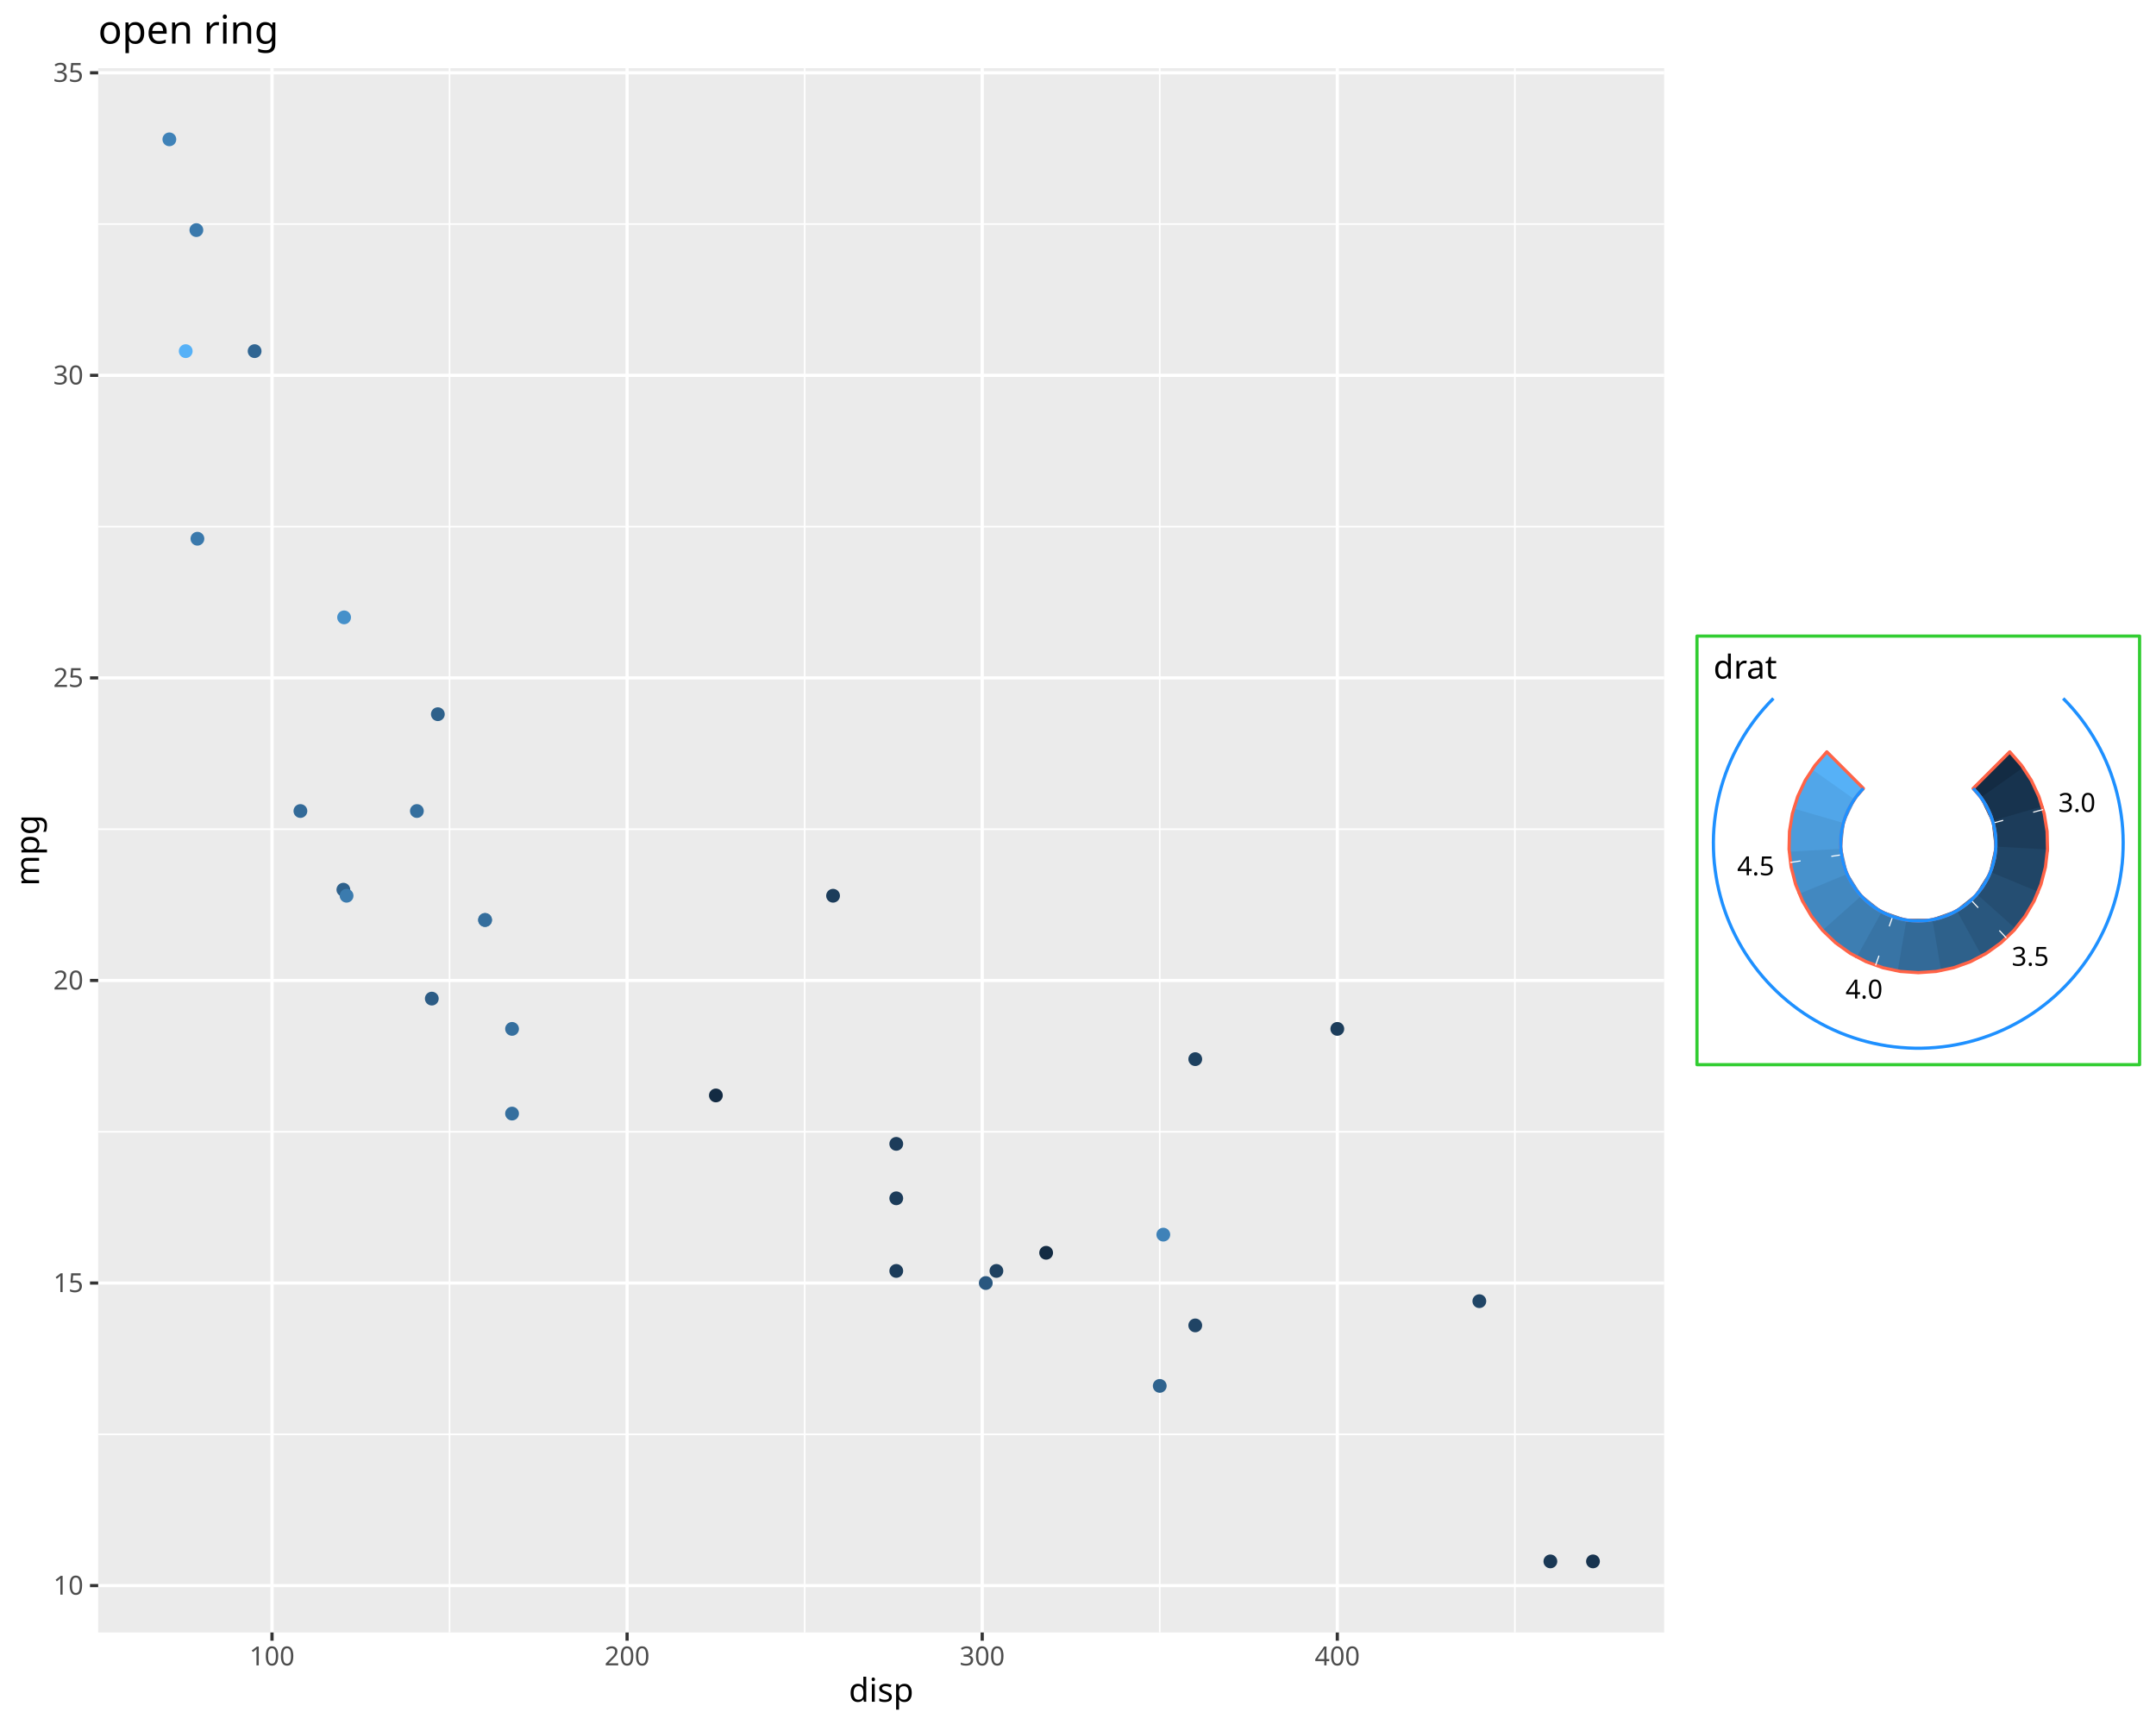
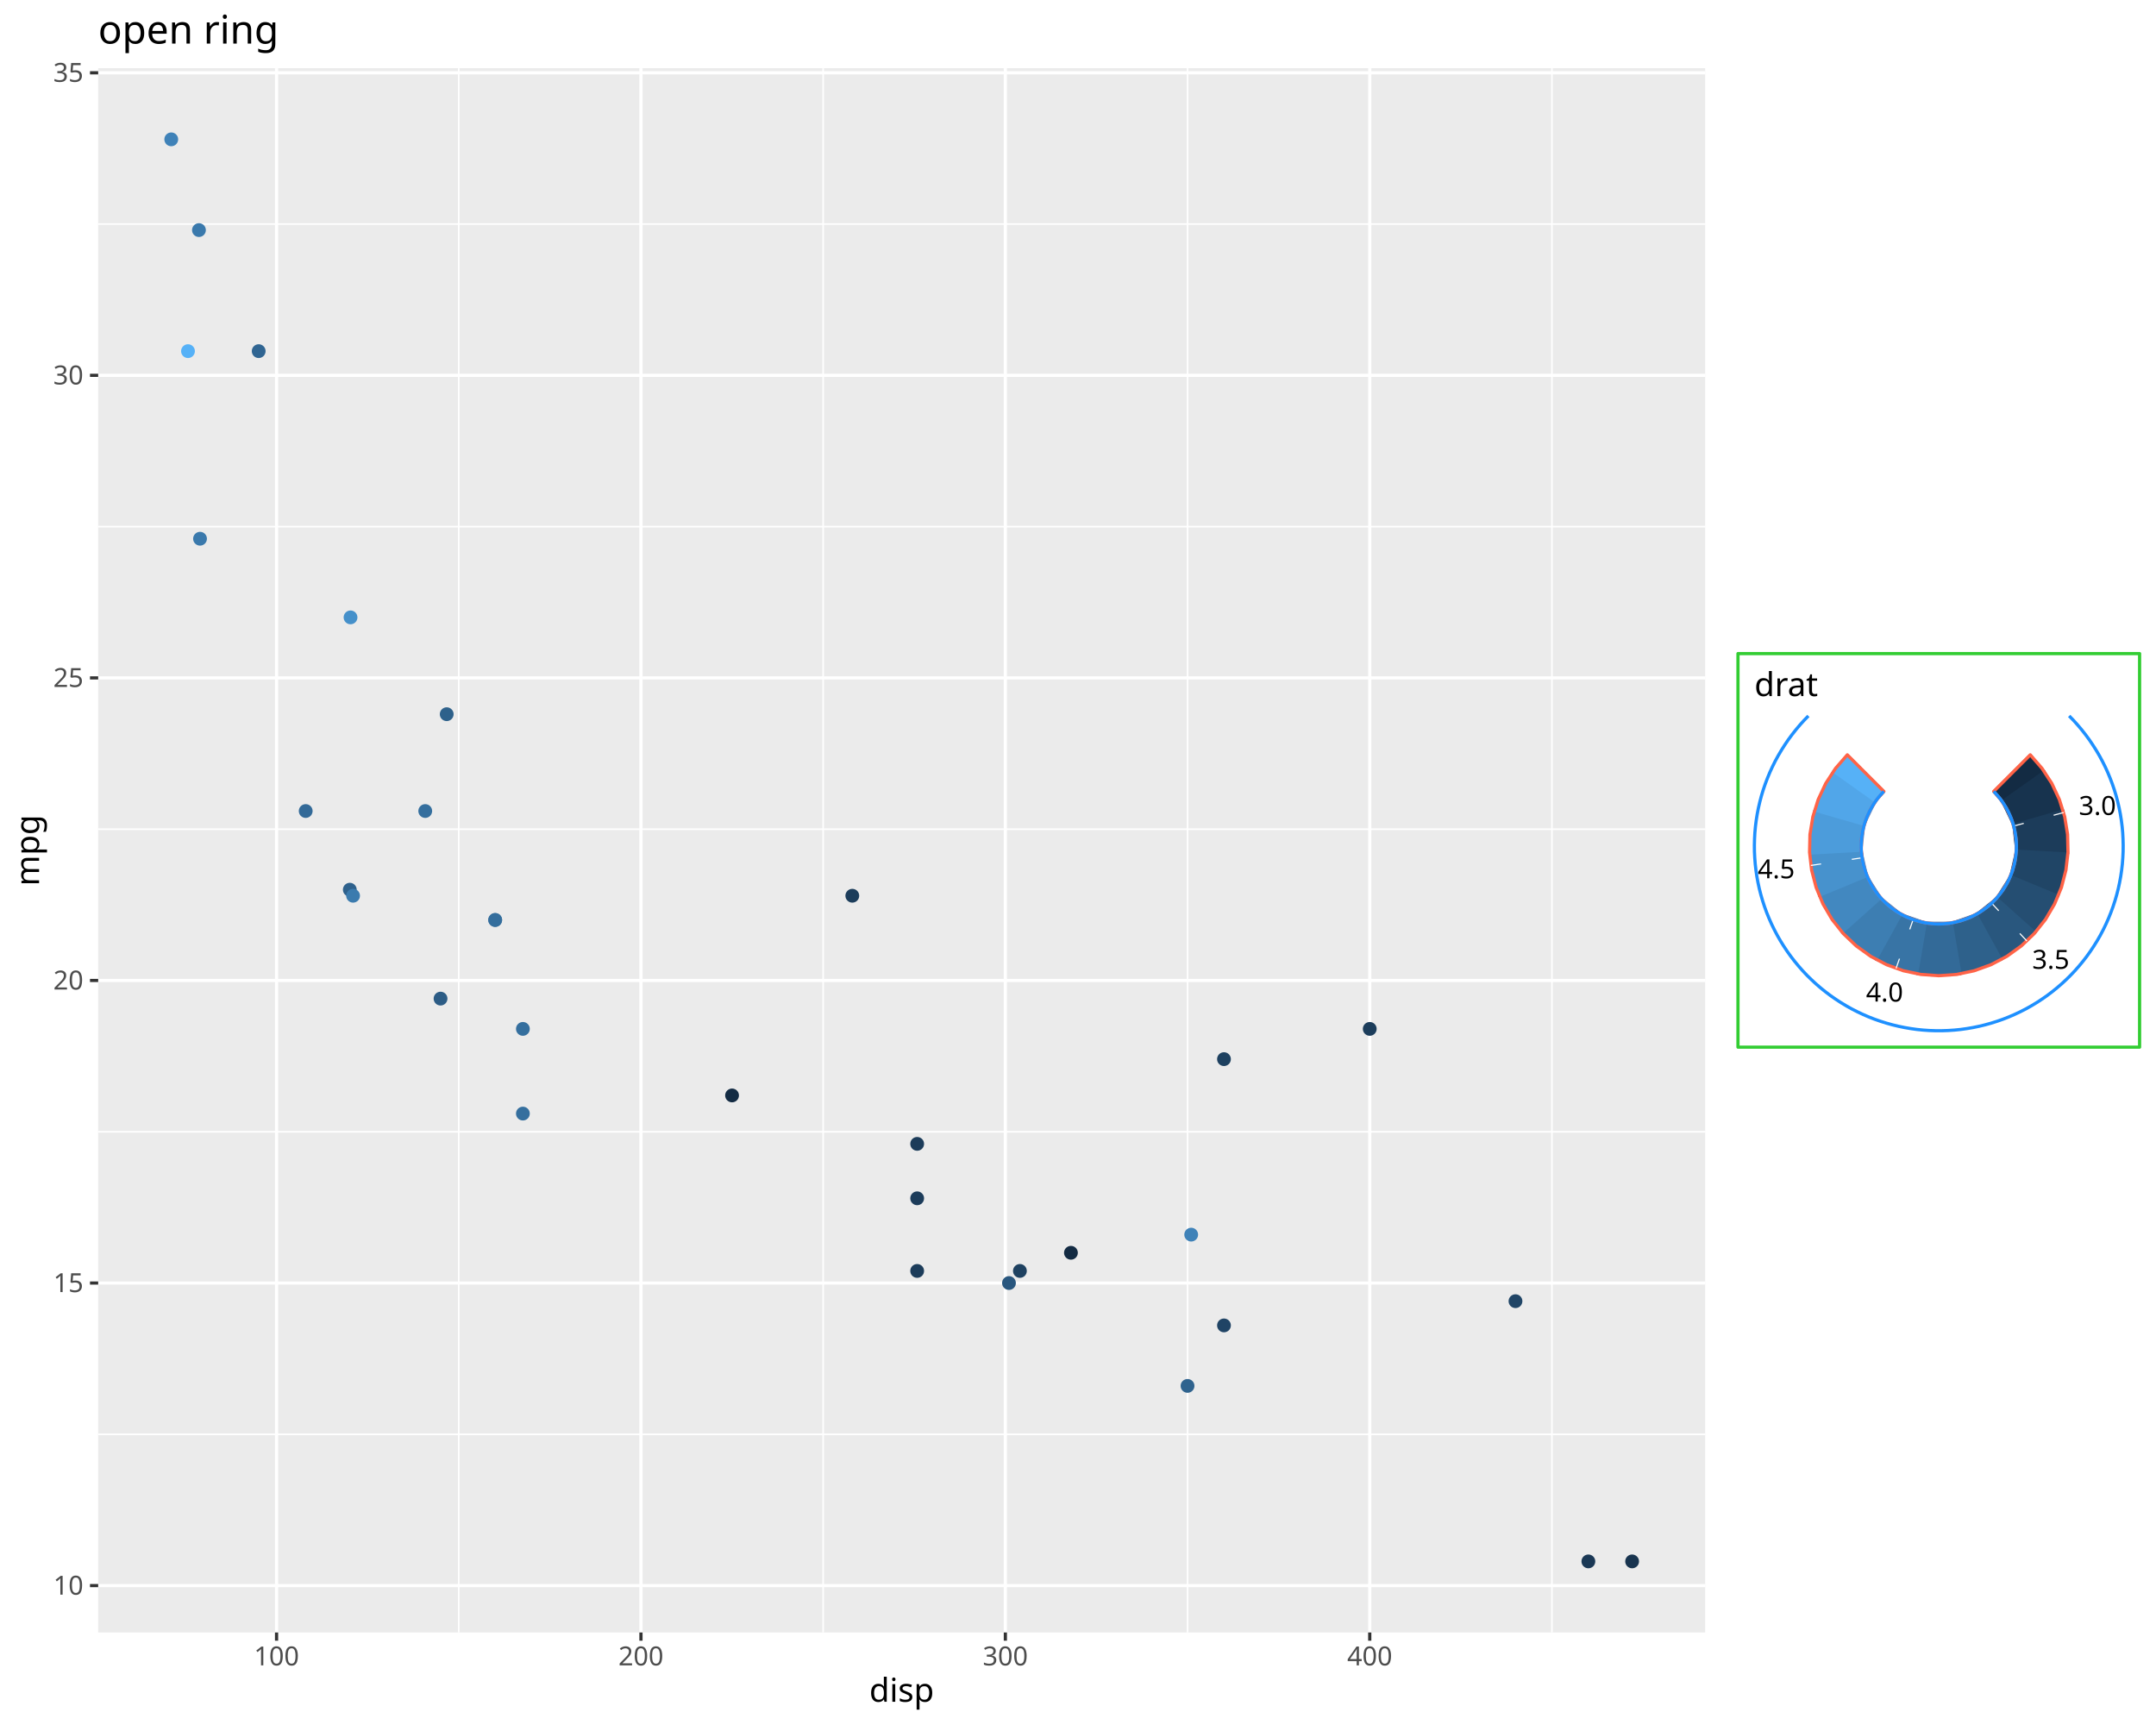
<svg xmlns="http://www.w3.org/2000/svg" class="svglite" data-engine-version="2.0" width="720.00pt" height="576.00pt" viewBox="0 0 720.00 576.00">
  <defs>
    <style type="text/css">
    .svglite line, .svglite polyline, .svglite polygon, .svglite path, .svglite rect, .svglite circle {
      fill: none;
      stroke: #000000;
      stroke-linecap: round;
      stroke-linejoin: round;
      stroke-miterlimit: 10.00;
    }
  </style>
  </defs>
  <rect width="100%" height="100%" style="stroke: none; fill: #FFFFFF;" />
  <defs>
    <clipPath id="cpMC4wMHw3MjAuMDB8MC4wMHw1NzYuMDA=">
      <rect x="0.00" y="0.00" width="720.00" height="576.00" />
    </clipPath>
  </defs>
  <g clip-path="url(#cpMC4wMHw3MjAuMDB8MC4wMHw1NzYuMDA=)">
    <rect x="0.00" y="0.00" width="720.00" height="576.00" style="stroke-width: 1.07; stroke: #FFFFFF; fill: #FFFFFF;" />
  </g>
  <defs>
-     <clipPath id="cpMzIuNzl8NTU1Ljc1fDIyLjc4fDU0NS4xMQ==">
-       <rect x="32.79" y="22.78" width="522.96" height="522.33" />
+     <clipPath id="cpMzIuNzl8NTY5LjQ0fDIyLjc4fDU0NS4xMQ==">
+       <rect x="32.79" y="22.78" width="536.65" height="522.33" />
    </clipPath>
  </defs>
-   <g clip-path="url(#cpMzIuNzl8NTU1Ljc1fDIyLjc4fDU0NS4xMQ==)">
-     <rect x="32.79" y="22.78" width="522.96" height="522.33" style="stroke-width: 1.07; stroke: none; fill: #EBEBEB;" />
-     <polyline points="32.79,478.94 555.75,478.94 " style="stroke-width: 0.53; stroke: #FFFFFF; stroke-linecap: butt;" />
-     <polyline points="32.79,377.91 555.75,377.91 " style="stroke-width: 0.53; stroke: #FFFFFF; stroke-linecap: butt;" />
-     <polyline points="32.79,276.88 555.75,276.88 " style="stroke-width: 0.53; stroke: #FFFFFF; stroke-linecap: butt;" />
-     <polyline points="32.79,175.85 555.75,175.85 " style="stroke-width: 0.53; stroke: #FFFFFF; stroke-linecap: butt;" />
-     <polyline points="32.79,74.81 555.75,74.81 " style="stroke-width: 0.53; stroke: #FFFFFF; stroke-linecap: butt;" />
-     <polyline points="150.13,545.11 150.13,22.78 " style="stroke-width: 0.53; stroke: #FFFFFF; stroke-linecap: butt;" />
-     <polyline points="268.72,545.11 268.72,22.78 " style="stroke-width: 0.53; stroke: #FFFFFF; stroke-linecap: butt;" />
-     <polyline points="387.30,545.11 387.30,22.78 " style="stroke-width: 0.53; stroke: #FFFFFF; stroke-linecap: butt;" />
-     <polyline points="505.89,545.11 505.89,22.78 " style="stroke-width: 0.53; stroke: #FFFFFF; stroke-linecap: butt;" />
-     <polyline points="32.79,529.45 555.75,529.45 " style="stroke-width: 1.07; stroke: #FFFFFF; stroke-linecap: butt;" />
-     <polyline points="32.79,428.42 555.75,428.42 " style="stroke-width: 1.07; stroke: #FFFFFF; stroke-linecap: butt;" />
-     <polyline points="32.79,327.39 555.75,327.39 " style="stroke-width: 1.07; stroke: #FFFFFF; stroke-linecap: butt;" />
-     <polyline points="32.79,226.36 555.75,226.36 " style="stroke-width: 1.07; stroke: #FFFFFF; stroke-linecap: butt;" />
-     <polyline points="32.79,125.33 555.75,125.33 " style="stroke-width: 1.07; stroke: #FFFFFF; stroke-linecap: butt;" />
-     <polyline points="32.79,24.30 555.75,24.30 " style="stroke-width: 1.07; stroke: #FFFFFF; stroke-linecap: butt;" />
-     <polyline points="90.84,545.11 90.84,22.78 " style="stroke-width: 1.07; stroke: #FFFFFF; stroke-linecap: butt;" />
-     <polyline points="209.42,545.11 209.42,22.78 " style="stroke-width: 1.07; stroke: #FFFFFF; stroke-linecap: butt;" />
-     <polyline points="328.01,545.11 328.01,22.78 " style="stroke-width: 1.07; stroke: #FFFFFF; stroke-linecap: butt;" />
-     <polyline points="446.60,545.11 446.60,22.78 " style="stroke-width: 1.07; stroke: #FFFFFF; stroke-linecap: butt;" />
-     <circle cx="161.99" cy="307.19" r="1.95" style="stroke-width: 0.71; stroke: #346E9D; fill: #346E9D;" />
-     <circle cx="161.99" cy="307.19" r="1.95" style="stroke-width: 0.71; stroke: #346E9D; fill: #346E9D;" />
-     <circle cx="100.32" cy="270.81" r="1.95" style="stroke-width: 0.71; stroke: #336A98; fill: #336A98;" />
-     <circle cx="278.20" cy="299.10" r="1.95" style="stroke-width: 0.71; stroke: #1C3D5B; fill: #1C3D5B;" />
-     <circle cx="399.16" cy="353.66" r="1.95" style="stroke-width: 0.71; stroke: #1E4160; fill: #1E4160;" />
-     <circle cx="239.07" cy="365.78" r="1.95" style="stroke-width: 0.71; stroke: #132B43; fill: #132B43;" />
-     <circle cx="399.16" cy="442.57" r="1.95" style="stroke-width: 0.71; stroke: #204465; fill: #204465;" />
-     <circle cx="146.22" cy="238.48" r="1.95" style="stroke-width: 0.71; stroke: #2E618B; fill: #2E618B;" />
-     <circle cx="139.22" cy="270.81" r="1.95" style="stroke-width: 0.71; stroke: #356F9E; fill: #356F9E;" />
-     <circle cx="171.00" cy="343.56" r="1.95" style="stroke-width: 0.71; stroke: #356F9E; fill: #356F9E;" />
-     <circle cx="171.00" cy="371.84" r="1.95" style="stroke-width: 0.71; stroke: #356F9E; fill: #356F9E;" />
-     <circle cx="299.31" cy="400.13" r="1.95" style="stroke-width: 0.71; stroke: #1C3C5A; fill: #1C3C5A;" />
-     <circle cx="299.31" cy="381.95" r="1.95" style="stroke-width: 0.71; stroke: #1C3C5A; fill: #1C3C5A;" />
-     <circle cx="299.31" cy="424.38" r="1.95" style="stroke-width: 0.71; stroke: #1C3C5A; fill: #1C3C5A;" />
-     <circle cx="531.98" cy="521.37" r="1.95" style="stroke-width: 0.71; stroke: #18344F; fill: #18344F;" />
-     <circle cx="517.75" cy="521.37" r="1.95" style="stroke-width: 0.71; stroke: #1A3855; fill: #1A3855;" />
-     <circle cx="494.03" cy="434.48" r="1.95" style="stroke-width: 0.71; stroke: #204566; fill: #204566;" />
-     <circle cx="65.58" cy="76.83" r="1.95" style="stroke-width: 0.71; stroke: #3A79AC; fill: #3A79AC;" />
-     <circle cx="62.02" cy="117.25" r="1.95" style="stroke-width: 0.71; stroke: #56B1F7; fill: #56B1F7;" />
-     <circle cx="56.56" cy="46.53" r="1.95" style="stroke-width: 0.71; stroke: #3F82B8; fill: #3F82B8;" />
-     <circle cx="114.67" cy="297.08" r="1.95" style="stroke-width: 0.71; stroke: #2E618C; fill: #2E618C;" />
-     <circle cx="349.36" cy="418.32" r="1.95" style="stroke-width: 0.71; stroke: #132B43; fill: #132B43;" />
-     <circle cx="332.75" cy="424.38" r="1.95" style="stroke-width: 0.71; stroke: #1E4160; fill: #1E4160;" />
-     <circle cx="387.30" cy="462.77" r="1.95" style="stroke-width: 0.71; stroke: #2F638E; fill: #2F638E;" />
-     <circle cx="446.60" cy="343.56" r="1.95" style="stroke-width: 0.71; stroke: #1C3D5B; fill: #1C3D5B;" />
-     <circle cx="65.93" cy="179.89" r="1.95" style="stroke-width: 0.71; stroke: #3A79AC; fill: #3A79AC;" />
-     <circle cx="114.91" cy="206.15" r="1.95" style="stroke-width: 0.71; stroke: #4590CA; fill: #4590CA;" />
-     <circle cx="85.03" cy="117.25" r="1.95" style="stroke-width: 0.71; stroke: #306592; fill: #306592;" />
-     <circle cx="388.49" cy="412.26" r="1.95" style="stroke-width: 0.71; stroke: #3F82B8; fill: #3F82B8;" />
-     <circle cx="144.20" cy="333.45" r="1.95" style="stroke-width: 0.71; stroke: #2C5C85; fill: #2C5C85;" />
-     <circle cx="329.20" cy="428.42" r="1.95" style="stroke-width: 0.71; stroke: #29577F; fill: #29577F;" />
-     <circle cx="115.74" cy="299.10" r="1.95" style="stroke-width: 0.71; stroke: #3B7BAE; fill: #3B7BAE;" />
+   <g clip-path="url(#cpMzIuNzl8NTY5LjQ0fDIyLjc4fDU0NS4xMQ==)">
+     <rect x="32.79" y="22.78" width="536.65" height="522.33" style="stroke-width: 1.07; stroke: none; fill: #EBEBEB;" />
+     <polyline points="32.79,478.94 569.44,478.94 " style="stroke-width: 0.53; stroke: #FFFFFF; stroke-linecap: butt;" />
+     <polyline points="32.79,377.91 569.44,377.91 " style="stroke-width: 0.53; stroke: #FFFFFF; stroke-linecap: butt;" />
+     <polyline points="32.79,276.88 569.44,276.88 " style="stroke-width: 0.53; stroke: #FFFFFF; stroke-linecap: butt;" />
+     <polyline points="32.79,175.85 569.44,175.85 " style="stroke-width: 0.53; stroke: #FFFFFF; stroke-linecap: butt;" />
+     <polyline points="32.79,74.81 569.44,74.81 " style="stroke-width: 0.53; stroke: #FFFFFF; stroke-linecap: butt;" />
+     <polyline points="153.20,545.11 153.20,22.78 " style="stroke-width: 0.53; stroke: #FFFFFF; stroke-linecap: butt;" />
+     <polyline points="274.89,545.11 274.89,22.78 " style="stroke-width: 0.53; stroke: #FFFFFF; stroke-linecap: butt;" />
+     <polyline points="396.58,545.11 396.58,22.78 " style="stroke-width: 0.53; stroke: #FFFFFF; stroke-linecap: butt;" />
+     <polyline points="518.27,545.11 518.27,22.78 " style="stroke-width: 0.53; stroke: #FFFFFF; stroke-linecap: butt;" />
+     <polyline points="32.79,529.45 569.44,529.45 " style="stroke-width: 1.07; stroke: #FFFFFF; stroke-linecap: butt;" />
+     <polyline points="32.79,428.42 569.44,428.42 " style="stroke-width: 1.07; stroke: #FFFFFF; stroke-linecap: butt;" />
+     <polyline points="32.79,327.39 569.44,327.39 " style="stroke-width: 1.07; stroke: #FFFFFF; stroke-linecap: butt;" />
+     <polyline points="32.79,226.36 569.44,226.36 " style="stroke-width: 1.07; stroke: #FFFFFF; stroke-linecap: butt;" />
+     <polyline points="32.79,125.33 569.44,125.33 " style="stroke-width: 1.07; stroke: #FFFFFF; stroke-linecap: butt;" />
+     <polyline points="32.79,24.30 569.44,24.30 " style="stroke-width: 1.07; stroke: #FFFFFF; stroke-linecap: butt;" />
+     <polyline points="92.36,545.11 92.36,22.78 " style="stroke-width: 1.07; stroke: #FFFFFF; stroke-linecap: butt;" />
+     <polyline points="214.05,545.11 214.05,22.78 " style="stroke-width: 1.07; stroke: #FFFFFF; stroke-linecap: butt;" />
+     <polyline points="335.74,545.11 335.74,22.78 " style="stroke-width: 1.07; stroke: #FFFFFF; stroke-linecap: butt;" />
+     <polyline points="457.43,545.11 457.43,22.78 " style="stroke-width: 1.07; stroke: #FFFFFF; stroke-linecap: butt;" />
+     <circle cx="165.37" cy="307.19" r="1.95" style="stroke-width: 0.71; stroke: #346E9D; fill: #346E9D;" />
+     <circle cx="165.37" cy="307.19" r="1.95" style="stroke-width: 0.71; stroke: #346E9D; fill: #346E9D;" />
+     <circle cx="102.09" cy="270.81" r="1.95" style="stroke-width: 0.71; stroke: #336A98; fill: #336A98;" />
+     <circle cx="284.63" cy="299.10" r="1.95" style="stroke-width: 0.71; stroke: #1C3D5B; fill: #1C3D5B;" />
+     <circle cx="408.75" cy="353.66" r="1.95" style="stroke-width: 0.71; stroke: #1E4160; fill: #1E4160;" />
+     <circle cx="244.47" cy="365.78" r="1.95" style="stroke-width: 0.71; stroke: #132B43; fill: #132B43;" />
+     <circle cx="408.75" cy="442.57" r="1.95" style="stroke-width: 0.71; stroke: #204465; fill: #204465;" />
+     <circle cx="149.18" cy="238.48" r="1.95" style="stroke-width: 0.71; stroke: #2E618B; fill: #2E618B;" />
+     <circle cx="142.01" cy="270.81" r="1.95" style="stroke-width: 0.71; stroke: #356F9E; fill: #356F9E;" />
+     <circle cx="174.62" cy="343.56" r="1.95" style="stroke-width: 0.71; stroke: #356F9E; fill: #356F9E;" />
+     <circle cx="174.62" cy="371.84" r="1.95" style="stroke-width: 0.71; stroke: #356F9E; fill: #356F9E;" />
+     <circle cx="306.29" cy="400.13" r="1.95" style="stroke-width: 0.71; stroke: #1C3C5A; fill: #1C3C5A;" />
+     <circle cx="306.29" cy="381.95" r="1.95" style="stroke-width: 0.71; stroke: #1C3C5A; fill: #1C3C5A;" />
+     <circle cx="306.29" cy="424.38" r="1.95" style="stroke-width: 0.71; stroke: #1C3C5A; fill: #1C3C5A;" />
+     <circle cx="545.05" cy="521.37" r="1.95" style="stroke-width: 0.71; stroke: #18344F; fill: #18344F;" />
+     <circle cx="530.44" cy="521.37" r="1.95" style="stroke-width: 0.71; stroke: #1A3855; fill: #1A3855;" />
+     <circle cx="506.10" cy="434.48" r="1.95" style="stroke-width: 0.71; stroke: #204566; fill: #204566;" />
+     <circle cx="66.44" cy="76.83" r="1.95" style="stroke-width: 0.71; stroke: #3A79AC; fill: #3A79AC;" />
+     <circle cx="62.78" cy="117.25" r="1.95" style="stroke-width: 0.71; stroke: #56B1F7; fill: #56B1F7;" />
+     <circle cx="57.19" cy="46.53" r="1.95" style="stroke-width: 0.71; stroke: #3F82B8; fill: #3F82B8;" />
+     <circle cx="116.82" cy="297.08" r="1.95" style="stroke-width: 0.71; stroke: #2E618C; fill: #2E618C;" />
+     <circle cx="357.64" cy="418.32" r="1.95" style="stroke-width: 0.71; stroke: #132B43; fill: #132B43;" />
+     <circle cx="340.60" cy="424.38" r="1.95" style="stroke-width: 0.71; stroke: #1E4160; fill: #1E4160;" />
+     <circle cx="396.58" cy="462.77" r="1.95" style="stroke-width: 0.71; stroke: #2F638E; fill: #2F638E;" />
+     <circle cx="457.43" cy="343.56" r="1.95" style="stroke-width: 0.71; stroke: #1C3D5B; fill: #1C3D5B;" />
+     <circle cx="66.80" cy="179.89" r="1.95" style="stroke-width: 0.71; stroke: #3A79AC; fill: #3A79AC;" />
+     <circle cx="117.06" cy="206.15" r="1.95" style="stroke-width: 0.71; stroke: #4590CA; fill: #4590CA;" />
+     <circle cx="86.39" cy="117.25" r="1.95" style="stroke-width: 0.71; stroke: #306592; fill: #306592;" />
+     <circle cx="397.80" cy="412.26" r="1.95" style="stroke-width: 0.71; stroke: #3F82B8; fill: #3F82B8;" />
+     <circle cx="147.12" cy="333.45" r="1.95" style="stroke-width: 0.71; stroke: #2C5C85; fill: #2C5C85;" />
+     <circle cx="336.95" cy="428.42" r="1.95" style="stroke-width: 0.71; stroke: #29577F; fill: #29577F;" />
+     <circle cx="117.91" cy="299.10" r="1.95" style="stroke-width: 0.71; stroke: #3B7BAE; fill: #3B7BAE;" />
  </g>
  <g clip-path="url(#cpMC4wMHw3MjAuMDB8MC4wMHw1NzYuMDA=)">
    <text x="27.86" y="532.48" text-anchor="end" style="font-size: 8.80px; fill: #4D4D4D; font-family: sans;" textLength="9.79px" lengthAdjust="spacingAndGlyphs">10</text>
    <text x="27.86" y="431.45" text-anchor="end" style="font-size: 8.80px; fill: #4D4D4D; font-family: sans;" textLength="9.79px" lengthAdjust="spacingAndGlyphs">15</text>
    <text x="27.86" y="330.42" text-anchor="end" style="font-size: 8.80px; fill: #4D4D4D; font-family: sans;" textLength="9.79px" lengthAdjust="spacingAndGlyphs">20</text>
    <text x="27.86" y="229.39" text-anchor="end" style="font-size: 8.80px; fill: #4D4D4D; font-family: sans;" textLength="9.79px" lengthAdjust="spacingAndGlyphs">25</text>
    <text x="27.86" y="128.36" text-anchor="end" style="font-size: 8.80px; fill: #4D4D4D; font-family: sans;" textLength="9.79px" lengthAdjust="spacingAndGlyphs">30</text>
    <text x="27.86" y="27.33" text-anchor="end" style="font-size: 8.80px; fill: #4D4D4D; font-family: sans;" textLength="9.79px" lengthAdjust="spacingAndGlyphs">35</text>
    <polyline points="30.05,529.45 32.79,529.45 " style="stroke-width: 1.07; stroke: #333333; stroke-linecap: butt;" />
    <polyline points="30.05,428.42 32.79,428.42 " style="stroke-width: 1.07; stroke: #333333; stroke-linecap: butt;" />
    <polyline points="30.05,327.39 32.79,327.39 " style="stroke-width: 1.07; stroke: #333333; stroke-linecap: butt;" />
    <polyline points="30.05,226.36 32.79,226.36 " style="stroke-width: 1.07; stroke: #333333; stroke-linecap: butt;" />
    <polyline points="30.05,125.33 32.79,125.33 " style="stroke-width: 1.07; stroke: #333333; stroke-linecap: butt;" />
    <polyline points="30.05,24.30 32.79,24.30 " style="stroke-width: 1.07; stroke: #333333; stroke-linecap: butt;" />
-     <polyline points="90.84,547.85 90.84,545.11 " style="stroke-width: 1.07; stroke: #333333; stroke-linecap: butt;" />
-     <polyline points="209.42,547.85 209.42,545.11 " style="stroke-width: 1.07; stroke: #333333; stroke-linecap: butt;" />
-     <polyline points="328.01,547.85 328.01,545.11 " style="stroke-width: 1.07; stroke: #333333; stroke-linecap: butt;" />
-     <polyline points="446.60,547.85 446.60,545.11 " style="stroke-width: 1.07; stroke: #333333; stroke-linecap: butt;" />
-     <text x="90.84" y="556.10" text-anchor="middle" style="font-size: 8.80px; fill: #4D4D4D; font-family: sans;" textLength="14.68px" lengthAdjust="spacingAndGlyphs">100</text>
-     <text x="209.42" y="556.10" text-anchor="middle" style="font-size: 8.80px; fill: #4D4D4D; font-family: sans;" textLength="14.68px" lengthAdjust="spacingAndGlyphs">200</text>
-     <text x="328.01" y="556.10" text-anchor="middle" style="font-size: 8.80px; fill: #4D4D4D; font-family: sans;" textLength="14.68px" lengthAdjust="spacingAndGlyphs">300</text>
-     <text x="446.60" y="556.10" text-anchor="middle" style="font-size: 8.80px; fill: #4D4D4D; font-family: sans;" textLength="14.68px" lengthAdjust="spacingAndGlyphs">400</text>
-     <text x="294.27" y="568.24" text-anchor="middle" style="font-size: 11.00px; font-family: sans;" textLength="20.18px" lengthAdjust="spacingAndGlyphs">disp</text>
+     <polyline points="92.36,547.85 92.36,545.11 " style="stroke-width: 1.07; stroke: #333333; stroke-linecap: butt;" />
+     <polyline points="214.05,547.85 214.05,545.11 " style="stroke-width: 1.07; stroke: #333333; stroke-linecap: butt;" />
+     <polyline points="335.74,547.85 335.74,545.11 " style="stroke-width: 1.07; stroke: #333333; stroke-linecap: butt;" />
+     <polyline points="457.43,547.85 457.43,545.11 " style="stroke-width: 1.07; stroke: #333333; stroke-linecap: butt;" />
+     <text x="92.36" y="556.10" text-anchor="middle" style="font-size: 8.80px; fill: #4D4D4D; font-family: sans;" textLength="14.68px" lengthAdjust="spacingAndGlyphs">100</text>
+     <text x="214.05" y="556.10" text-anchor="middle" style="font-size: 8.80px; fill: #4D4D4D; font-family: sans;" textLength="14.68px" lengthAdjust="spacingAndGlyphs">200</text>
+     <text x="335.74" y="556.10" text-anchor="middle" style="font-size: 8.80px; fill: #4D4D4D; font-family: sans;" textLength="14.68px" lengthAdjust="spacingAndGlyphs">300</text>
+     <text x="457.43" y="556.10" text-anchor="middle" style="font-size: 8.80px; fill: #4D4D4D; font-family: sans;" textLength="14.68px" lengthAdjust="spacingAndGlyphs">400</text>
+     <text x="301.12" y="568.24" text-anchor="middle" style="font-size: 11.00px; font-family: sans;" textLength="20.18px" lengthAdjust="spacingAndGlyphs">disp</text>
    <text transform="translate(13.05,283.95) rotate(-90)" text-anchor="middle" style="font-size: 11.00px; font-family: sans;" textLength="21.40px" lengthAdjust="spacingAndGlyphs">mpg</text>
-     <rect x="566.71" y="212.40" width="147.81" height="143.10" style="stroke-width: 1.07; stroke: #32CD32; fill: #FFFFFF;" />
-     <text x="572.19" y="226.59" style="font-size: 11.00px; font-family: sans;" textLength="18.96px" lengthAdjust="spacingAndGlyphs">drat</text>
-     <polygon points="671.16,251.05 658.94,263.27 661.75,266.59 675.85,256.60 " style="stroke-width: 0.75; stroke: #132B43; fill: #132B43;" />
-     <polygon points="675.85,256.60 661.75,266.59 665.52,274.42 682.13,269.63 " style="stroke-width: 0.75; stroke: #17334E; fill: #17334E;" />
-     <polygon points="682.13,269.63 665.52,274.42 666.49,283.05 683.75,284.02 " style="stroke-width: 0.75; stroke: #1C3C5A; fill: #1C3C5A;" />
-     <polygon points="683.75,284.02 666.49,283.05 664.56,291.51 680.53,298.13 " style="stroke-width: 0.75; stroke: #204566; fill: #204566;" />
-     <polygon points="680.53,298.13 664.56,291.51 659.94,298.87 672.83,310.38 " style="stroke-width: 0.75; stroke: #254E72; fill: #254E72;" />
-     <polygon points="672.83,310.38 659.94,298.87 653.15,304.28 661.51,319.40 " style="stroke-width: 0.75; stroke: #29577E; fill: #29577E;" />
-     <polygon points="661.51,319.40 653.15,304.28 644.96,307.15 647.85,324.18 " style="stroke-width: 0.75; stroke: #2E618B; fill: #2E618B;" />
-     <polygon points="647.85,324.18 644.96,307.15 636.27,307.15 633.38,324.18 " style="stroke-width: 0.75; stroke: #336A98; fill: #336A98;" />
-     <polygon points="633.38,324.18 636.27,307.15 628.08,304.28 619.72,319.40 " style="stroke-width: 0.75; stroke: #3874A5; fill: #3874A5;" />
-     <polygon points="619.72,319.40 628.08,304.28 621.29,298.87 608.40,310.38 " style="stroke-width: 0.75; stroke: #3D7EB2; fill: #3D7EB2;" />
-     <polygon points="608.40,310.38 621.29,298.87 616.67,291.51 600.70,298.13 " style="stroke-width: 0.75; stroke: #4288C0; fill: #4288C0;" />
-     <polygon points="600.70,298.13 616.67,291.51 614.74,283.05 597.48,284.02 " style="stroke-width: 0.75; stroke: #4792CD; fill: #4792CD;" />
-     <polygon points="597.48,284.02 614.74,283.05 615.71,274.42 599.10,269.63 " style="stroke-width: 0.75; stroke: #4C9CDB; fill: #4C9CDB;" />
-     <polygon points="599.10,269.63 615.71,274.42 619.48,266.59 605.38,256.60 " style="stroke-width: 0.75; stroke: #51A6E9; fill: #51A6E9;" />
-     <polygon points="605.38,256.60 619.48,266.59 622.29,263.27 610.07,251.05 " style="stroke-width: 0.75; stroke: #56B1F7; fill: #56B1F7;" />
-     <polygon points="671.16,251.05 675.09,255.56 678.36,260.57 680.90,265.99 682.67,271.70 683.63,277.61 683.77,283.59 683.08,289.53 681.58,295.32 679.29,300.85 676.25,306.01 672.54,310.70 668.21,314.83 663.36,318.32 658.06,321.11 652.44,323.14 646.58,324.38 640.62,324.79 634.65,324.38 628.79,323.14 623.17,321.11 617.87,318.32 613.02,314.83 608.69,310.70 604.98,306.01 601.94,300.85 599.65,295.32 598.15,289.53 597.46,283.59 597.60,277.61 598.56,271.70 600.33,265.99 602.87,260.57 606.14,255.56 610.07,251.05 622.29,263.27 619.93,265.97 617.97,268.98 616.45,272.23 615.38,275.66 614.81,279.20 614.72,282.79 615.14,286.36 616.04,289.83 617.41,293.15 619.23,296.24 621.46,299.06 624.06,301.53 626.97,303.63 630.15,305.31 633.52,306.52 637.03,307.27 640.62,307.51 644.20,307.27 647.71,306.52 651.08,305.31 654.26,303.63 657.17,301.53 659.77,299.06 662.00,296.24 663.82,293.15 665.19,289.83 666.09,286.36 666.51,282.79 666.42,279.20 665.85,275.66 664.78,272.23 663.26,268.98 661.30,265.97 658.94,263.27 " style="stroke-width: 1.07; stroke: #FF6347; fill: none;" />
-     <polyline points="668.97,273.92 665.64,274.82 " style="stroke-width: 0.38; stroke: #FFFFFF; stroke-linecap: butt;" />
-     <polyline points="660.62,303.10 658.27,300.57 " style="stroke-width: 0.38; stroke: #FFFFFF; stroke-linecap: butt;" />
-     <polyline points="630.91,309.32 632.05,306.06 " style="stroke-width: 0.38; stroke: #FFFFFF; stroke-linecap: butt;" />
-     <polyline points="611.56,285.94 614.98,285.43 " style="stroke-width: 0.38; stroke: #FFFFFF; stroke-linecap: butt;" />
-     <polyline points="658.94,263.27 659.55,263.90 660.14,264.55 660.71,265.22 661.25,265.91 661.77,266.62 662.27,267.35 662.74,268.09 663.18,268.85 663.60,269.62 664.00,270.40 664.36,271.20 664.70,272.01 665.01,272.84 665.29,273.67 665.55,274.51 665.77,275.36 665.97,276.21 666.14,277.08 666.28,277.94 666.39,278.82 666.47,279.69 666.51,280.57 666.53,281.45 666.52,282.33 666.48,283.20 666.42,284.08 666.32,284.95 666.19,285.82 666.03,286.69 665.84,287.54 665.63,288.40 665.38,289.24 665.11,290.08 664.81,290.90 664.48,291.72 664.12,292.52 663.74,293.31 663.33,294.09 662.89,294.85 662.43,295.60 661.94,296.33 661.43,297.04 660.89,297.74 660.33,298.42 659.75,299.08 659.15,299.71 658.52,300.33 657.88,300.93 657.21,301.50 656.53,302.05 655.83,302.58 655.11,303.08 654.37,303.56 653.62,304.02 652.85,304.44 652.07,304.85 651.27,305.22 650.47,305.57 649.65,305.89 648.82,306.18 647.98,306.45 647.13,306.68 646.28,306.89 645.42,307.06 644.55,307.21 643.68,307.33 642.81,307.42 641.93,307.48 641.05,307.51 640.18,307.51 639.30,307.48 638.42,307.42 637.55,307.33 636.68,307.21 635.81,307.06 634.95,306.89 634.10,306.68 633.25,306.45 632.41,306.18 631.58,305.89 630.76,305.57 629.96,305.22 629.16,304.85 628.38,304.44 627.61,304.02 626.86,303.56 626.12,303.08 625.40,302.58 624.70,302.05 624.02,301.50 623.35,300.93 622.71,300.33 622.08,299.71 621.48,299.08 620.90,298.42 620.34,297.74 619.80,297.04 619.29,296.33 618.80,295.60 618.34,294.85 617.90,294.09 617.49,293.31 617.11,292.52 616.75,291.72 616.42,290.90 616.12,290.08 615.85,289.24 615.60,288.40 615.39,287.54 615.20,286.69 615.04,285.82 614.91,284.95 614.81,284.08 614.75,283.20 614.71,282.33 614.70,281.45 614.72,280.57 614.76,279.69 614.84,278.82 614.95,277.94 615.09,277.08 615.26,276.21 615.46,275.36 615.68,274.51 615.94,273.67 616.22,272.84 616.53,272.01 616.87,271.20 617.23,270.40 617.63,269.62 618.05,268.85 618.49,268.09 618.96,267.35 619.46,266.62 619.98,265.91 620.52,265.22 621.09,264.55 621.68,263.90 622.29,263.27 " style="stroke-width: 1.07; stroke: #1E90FF; stroke-linecap: butt;" />
-     <polyline points="678.98,271.21 682.32,270.31 " style="stroke-width: 0.38; stroke: #FFFFFF; stroke-linecap: butt;" />
-     <polyline points="667.68,310.70 670.04,313.23 " style="stroke-width: 0.38; stroke: #FFFFFF; stroke-linecap: butt;" />
-     <polyline points="627.49,319.11 626.35,322.37 " style="stroke-width: 0.38; stroke: #FFFFFF; stroke-linecap: butt;" />
-     <polyline points="601.31,287.47 597.89,287.98 " style="stroke-width: 0.38; stroke: #FFFFFF; stroke-linecap: butt;" />
-     <text x="687.39" y="271.12" style="font-size: 8.80px; font-family: sans;" textLength="12.23px" lengthAdjust="spacingAndGlyphs">3.0</text>
-     <text x="671.82" y="322.48" style="font-size: 8.80px; font-family: sans;" textLength="12.23px" lengthAdjust="spacingAndGlyphs">3.5</text>
-     <text x="622.52" y="333.43" text-anchor="middle" style="font-size: 8.80px; font-family: sans;" textLength="12.23px" lengthAdjust="spacingAndGlyphs">4.0</text>
-     <text x="592.54" y="292.27" text-anchor="end" style="font-size: 8.80px; font-family: sans;" textLength="12.23px" lengthAdjust="spacingAndGlyphs">4.5</text>
-     <polyline points="689.00,233.21 690.61,234.88 692.17,236.60 693.66,238.37 695.10,240.19 696.47,242.07 697.78,243.98 699.02,245.94 700.19,247.94 701.30,249.98 702.34,252.05 703.30,254.16 704.20,256.30 705.02,258.47 705.76,260.67 706.44,262.89 707.03,265.13 707.55,267.39 707.99,269.67 708.36,271.96 708.65,274.26 708.86,276.57 708.99,278.89 709.04,281.21 709.01,283.53 708.91,285.84 708.73,288.16 708.46,290.46 708.12,292.76 707.71,295.04 707.21,297.30 706.64,299.55 706.00,301.78 705.27,303.98 704.48,306.16 703.61,308.31 702.67,310.43 701.65,312.52 700.57,314.57 699.42,316.59 698.20,318.56 696.91,320.49 695.56,322.37 694.15,324.21 692.67,326.00 691.14,327.74 689.54,329.43 687.89,331.06 686.19,332.63 684.43,334.15 682.63,335.60 680.77,337.00 678.87,338.33 676.93,339.59 674.94,340.79 672.91,341.92 670.85,342.98 668.75,343.97 666.62,344.89 664.46,345.73 662.27,346.50 660.06,347.20 657.83,347.82 655.57,348.37 653.30,348.83 651.01,349.23 648.72,349.54 646.41,349.77 644.09,349.93 641.77,350.01 639.46,350.01 637.14,349.93 634.82,349.77 632.51,349.54 630.22,349.23 627.93,348.83 625.66,348.37 623.40,347.82 621.17,347.20 618.96,346.50 616.77,345.73 614.61,344.89 612.48,343.97 610.38,342.98 608.32,341.92 606.29,340.79 604.30,339.59 602.36,338.33 600.46,337.00 598.60,335.60 596.80,334.15 595.04,332.63 593.34,331.06 591.69,329.43 590.09,327.74 588.56,326.00 587.08,324.21 585.67,322.37 584.32,320.49 583.03,318.56 581.81,316.59 580.66,314.57 579.58,312.52 578.56,310.43 577.62,308.31 576.75,306.16 575.96,303.98 575.23,301.78 574.59,299.55 574.02,297.30 573.52,295.04 573.11,292.76 572.77,290.46 572.50,288.16 572.32,285.84 572.22,283.53 572.19,281.21 572.24,278.89 572.37,276.57 572.58,274.26 572.87,271.96 573.24,269.67 573.68,267.39 574.20,265.13 574.79,262.89 575.47,260.67 576.21,258.47 577.03,256.30 577.93,254.16 578.89,252.05 579.93,249.98 581.04,247.94 582.21,245.94 583.45,243.98 584.76,242.07 586.13,240.19 587.57,238.37 589.06,236.60 590.62,234.88 592.23,233.21 " style="stroke-width: 1.07; stroke: #1E90FF; stroke-linecap: butt;" />
+     <rect x="580.40" y="218.24" width="134.12" height="131.42" style="stroke-width: 1.07; stroke: #32CD32; fill: #FFFFFF;" />
+     <text x="585.88" y="232.43" style="font-size: 11.00px; font-family: sans;" textLength="18.96px" lengthAdjust="spacingAndGlyphs">drat</text>
+     <polygon points="678.01,252.05 665.79,264.27 668.60,267.60 682.69,257.60 " style="stroke-width: 0.75; stroke: #132B43; fill: #132B43;" />
+     <polygon points="682.69,257.60 668.60,267.60 672.37,275.42 688.97,270.64 " style="stroke-width: 0.75; stroke: #17334E; fill: #17334E;" />
+     <polygon points="688.97,270.64 672.37,275.42 673.34,284.05 690.59,285.02 " style="stroke-width: 0.75; stroke: #1C3C5A; fill: #1C3C5A;" />
+     <polygon points="690.59,285.02 673.34,284.05 671.41,292.52 687.37,299.13 " style="stroke-width: 0.75; stroke: #204566; fill: #204566;" />
+     <polygon points="687.37,299.13 671.41,292.52 666.79,299.87 679.67,311.38 " style="stroke-width: 0.75; stroke: #254E72; fill: #254E72;" />
+     <polygon points="679.67,311.38 666.79,299.87 660.00,305.28 668.36,320.41 " style="stroke-width: 0.75; stroke: #29577E; fill: #29577E;" />
+     <polygon points="668.36,320.41 660.00,305.28 651.80,308.15 654.70,325.19 " style="stroke-width: 0.75; stroke: #2E618B; fill: #2E618B;" />
+     <polygon points="654.70,325.19 651.80,308.15 643.12,308.15 640.22,325.19 " style="stroke-width: 0.75; stroke: #336A98; fill: #336A98;" />
+     <polygon points="640.22,325.19 643.12,308.15 634.92,305.28 626.56,320.41 " style="stroke-width: 0.75; stroke: #3874A5; fill: #3874A5;" />
+     <polygon points="626.56,320.41 634.92,305.28 628.13,299.87 615.25,311.38 " style="stroke-width: 0.75; stroke: #3D7EB2; fill: #3D7EB2;" />
+     <polygon points="615.25,311.38 628.13,299.87 623.51,292.52 607.55,299.13 " style="stroke-width: 0.75; stroke: #4288C0; fill: #4288C0;" />
+     <polygon points="607.55,299.13 623.51,292.52 621.58,284.05 604.33,285.02 " style="stroke-width: 0.75; stroke: #4792CD; fill: #4792CD;" />
+     <polygon points="604.33,285.02 621.58,284.05 622.55,275.42 605.95,270.64 " style="stroke-width: 0.75; stroke: #4C9CDB; fill: #4C9CDB;" />
+     <polygon points="605.95,270.64 622.55,275.42 626.32,267.60 612.23,257.60 " style="stroke-width: 0.75; stroke: #51A6E9; fill: #51A6E9;" />
+     <polygon points="612.23,257.60 626.32,267.60 629.13,264.27 616.91,252.05 " style="stroke-width: 0.75; stroke: #56B1F7; fill: #56B1F7;" />
+     <polygon points="678.01,252.05 681.93,256.56 685.20,261.57 687.74,266.99 689.51,272.71 690.47,278.61 690.61,284.59 689.92,290.53 688.42,296.32 686.13,301.85 683.10,307.01 679.38,311.70 675.06,315.83 670.20,319.33 664.91,322.12 659.28,324.15 653.43,325.38 647.46,325.80 641.49,325.38 635.64,324.15 630.01,322.12 624.72,319.33 619.86,315.83 615.53,311.70 611.82,307.01 608.79,301.85 606.50,296.32 604.99,290.53 604.31,284.59 604.44,278.61 605.41,272.71 607.18,266.99 609.72,261.57 612.98,256.56 616.91,252.05 629.13,264.27 626.77,266.98 624.81,269.98 623.29,273.23 622.23,276.66 621.65,280.20 621.57,283.79 621.98,287.36 622.88,290.83 624.26,294.15 626.08,297.24 628.30,300.06 630.90,302.54 633.81,304.63 636.99,306.31 640.37,307.53 643.88,308.27 647.46,308.52 651.04,308.27 654.55,307.53 657.93,306.31 661.10,304.63 664.02,302.54 666.61,300.06 668.84,297.24 670.66,294.15 672.04,290.83 672.94,287.36 673.35,283.79 673.27,280.20 672.69,276.66 671.63,273.23 670.10,269.98 668.14,266.98 665.79,264.27 " style="stroke-width: 1.07; stroke: #FF6347; fill: none;" />
+     <polyline points="675.82,274.92 672.48,275.83 " style="stroke-width: 0.38; stroke: #FFFFFF; stroke-linecap: butt;" />
+     <polyline points="667.47,304.11 665.11,301.58 " style="stroke-width: 0.38; stroke: #FFFFFF; stroke-linecap: butt;" />
+     <polyline points="637.76,310.32 638.90,307.06 " style="stroke-width: 0.38; stroke: #FFFFFF; stroke-linecap: butt;" />
+     <polyline points="618.41,286.94 621.82,286.43 " style="stroke-width: 0.38; stroke: #FFFFFF; stroke-linecap: butt;" />
+     <polyline points="665.79,264.27 666.40,264.90 666.99,265.55 667.55,266.22 668.10,266.91 668.62,267.62 669.11,268.35 669.58,269.09 670.03,269.85 670.45,270.62 670.84,271.41 671.21,272.21 671.54,273.02 671.85,273.84 672.14,274.67 672.39,275.51 672.62,276.36 672.81,277.22 672.98,278.08 673.12,278.95 673.23,279.82 673.31,280.69 673.36,281.57 673.38,282.45 673.37,283.33 673.33,284.21 673.26,285.08 673.16,285.96 673.03,286.82 672.87,287.69 672.69,288.55 672.47,289.40 672.23,290.24 671.95,291.08 671.65,291.90 671.32,292.72 670.96,293.52 670.58,294.31 670.17,295.09 669.73,295.85 669.27,296.60 668.78,297.33 668.27,298.04 667.74,298.74 667.18,299.42 666.60,300.08 665.99,300.72 665.37,301.33 664.72,301.93 664.06,302.50 663.37,303.06 662.67,303.58 661.95,304.09 661.21,304.57 660.46,305.02 659.69,305.45 658.91,305.85 658.12,306.22 657.31,306.57 656.49,306.89 655.66,307.18 654.83,307.45 653.98,307.68 653.12,307.89 652.26,308.07 651.40,308.22 650.53,308.33 649.65,308.42 648.78,308.48 647.90,308.51 647.02,308.51 646.14,308.48 645.26,308.42 644.39,308.33 643.52,308.22 642.65,308.07 641.79,307.89 640.94,307.68 640.09,307.45 639.25,307.18 638.43,306.89 637.61,306.57 636.80,306.22 636.01,305.85 635.22,305.45 634.46,305.02 633.70,304.57 632.97,304.09 632.25,303.58 631.54,303.06 630.86,302.50 630.20,301.93 629.55,301.33 628.93,300.72 628.32,300.08 627.74,299.42 627.18,298.74 626.65,298.04 626.13,297.33 625.65,296.60 625.18,295.85 624.75,295.09 624.34,294.31 623.95,293.52 623.60,292.72 623.27,291.90 622.97,291.08 622.69,290.24 622.45,289.40 622.23,288.55 622.04,287.69 621.89,286.82 621.76,285.96 621.66,285.08 621.59,284.21 621.55,283.33 621.54,282.45 621.56,281.57 621.61,280.69 621.69,279.82 621.80,278.95 621.94,278.08 622.10,277.22 622.30,276.36 622.53,275.51 622.78,274.67 623.06,273.84 623.37,273.02 623.71,272.21 624.08,271.41 624.47,270.62 624.89,269.85 625.34,269.09 625.81,268.35 626.30,267.62 626.82,266.91 627.36,266.22 627.93,265.55 628.52,264.90 629.13,264.27 " style="stroke-width: 1.07; stroke: #1E90FF; stroke-linecap: butt;" />
+     <polyline points="685.82,272.22 689.16,271.31 " style="stroke-width: 0.38; stroke: #FFFFFF; stroke-linecap: butt;" />
+     <polyline points="674.53,311.70 676.88,314.23 " style="stroke-width: 0.38; stroke: #FFFFFF; stroke-linecap: butt;" />
+     <polyline points="634.33,320.11 633.19,323.37 " style="stroke-width: 0.38; stroke: #FFFFFF; stroke-linecap: butt;" />
+     <polyline points="608.15,288.47 604.73,288.98 " style="stroke-width: 0.38; stroke: #FFFFFF; stroke-linecap: butt;" />
+     <text x="694.24" y="272.12" style="font-size: 8.80px; font-family: sans;" textLength="12.23px" lengthAdjust="spacingAndGlyphs">3.0</text>
+     <text x="678.66" y="323.49" style="font-size: 8.80px; font-family: sans;" textLength="12.23px" lengthAdjust="spacingAndGlyphs">3.5</text>
+     <text x="629.36" y="334.43" text-anchor="middle" style="font-size: 8.80px; font-family: sans;" textLength="12.23px" lengthAdjust="spacingAndGlyphs">4.0</text>
+     <text x="599.38" y="293.27" text-anchor="end" style="font-size: 8.80px; font-family: sans;" textLength="12.23px" lengthAdjust="spacingAndGlyphs">4.5</text>
+     <polyline points="691.00,239.05 692.46,240.55 693.85,242.10 695.20,243.70 696.49,245.34 697.73,247.02 698.90,248.75 700.02,250.51 701.08,252.31 702.07,254.14 703.01,256.01 703.88,257.91 704.68,259.84 705.42,261.79 706.09,263.76 706.70,265.76 707.23,267.78 707.70,269.82 708.10,271.86 708.43,273.93 708.69,276.00 708.88,278.08 708.99,280.16 709.04,282.25 709.02,284.34 708.92,286.42 708.76,288.50 708.52,290.58 708.22,292.64 707.84,294.70 707.40,296.74 706.88,298.76 706.30,300.76 705.65,302.75 704.93,304.71 704.15,306.64 703.30,308.55 702.39,310.43 701.42,312.28 700.38,314.09 699.28,315.86 698.12,317.60 696.91,319.30 695.64,320.95 694.31,322.56 692.93,324.13 691.49,325.65 690.01,327.11 688.48,328.53 686.89,329.89 685.27,331.20 683.60,332.46 681.89,333.65 680.14,334.79 678.35,335.87 676.53,336.89 674.67,337.84 672.78,338.73 670.86,339.56 668.92,340.32 666.95,341.01 664.96,341.64 662.95,342.20 660.92,342.69 658.88,343.11 656.82,343.46 654.75,343.75 652.67,343.96 650.59,344.10 648.50,344.17 646.42,344.17 644.33,344.10 642.25,343.96 640.17,343.75 638.10,343.46 636.04,343.11 634.00,342.69 631.97,342.20 629.96,341.64 627.97,341.01 626.00,340.32 624.05,339.56 622.14,338.73 620.25,337.84 618.39,336.89 616.57,335.87 614.78,334.79 613.03,333.65 611.32,332.46 609.65,331.20 608.02,329.89 606.44,328.53 604.91,327.11 603.42,325.65 601.99,324.13 600.61,322.56 599.28,320.95 598.01,319.30 596.79,317.60 595.64,315.86 594.54,314.09 593.50,312.28 592.53,310.43 591.61,308.55 590.77,306.64 589.98,304.71 589.27,302.75 588.62,300.76 588.04,298.76 587.52,296.74 587.08,294.70 586.70,292.64 586.40,290.58 586.16,288.50 586.00,286.42 585.90,284.34 585.88,282.25 585.93,280.16 586.04,278.08 586.23,276.00 586.49,273.93 586.82,271.86 587.22,269.82 587.69,267.78 588.22,265.76 588.83,263.76 589.50,261.79 590.24,259.84 591.04,257.91 591.91,256.01 592.84,254.14 593.84,252.31 594.90,250.51 596.02,248.75 597.19,247.02 598.43,245.34 599.72,243.70 601.06,242.10 602.46,240.55 603.91,239.05 " style="stroke-width: 1.07; stroke: #1E90FF; stroke-linecap: butt;" />
    <text x="32.79" y="14.56" style="font-size: 13.20px; font-family: sans;" textLength="55.04px" lengthAdjust="spacingAndGlyphs">open ring</text>
  </g>
</svg>
